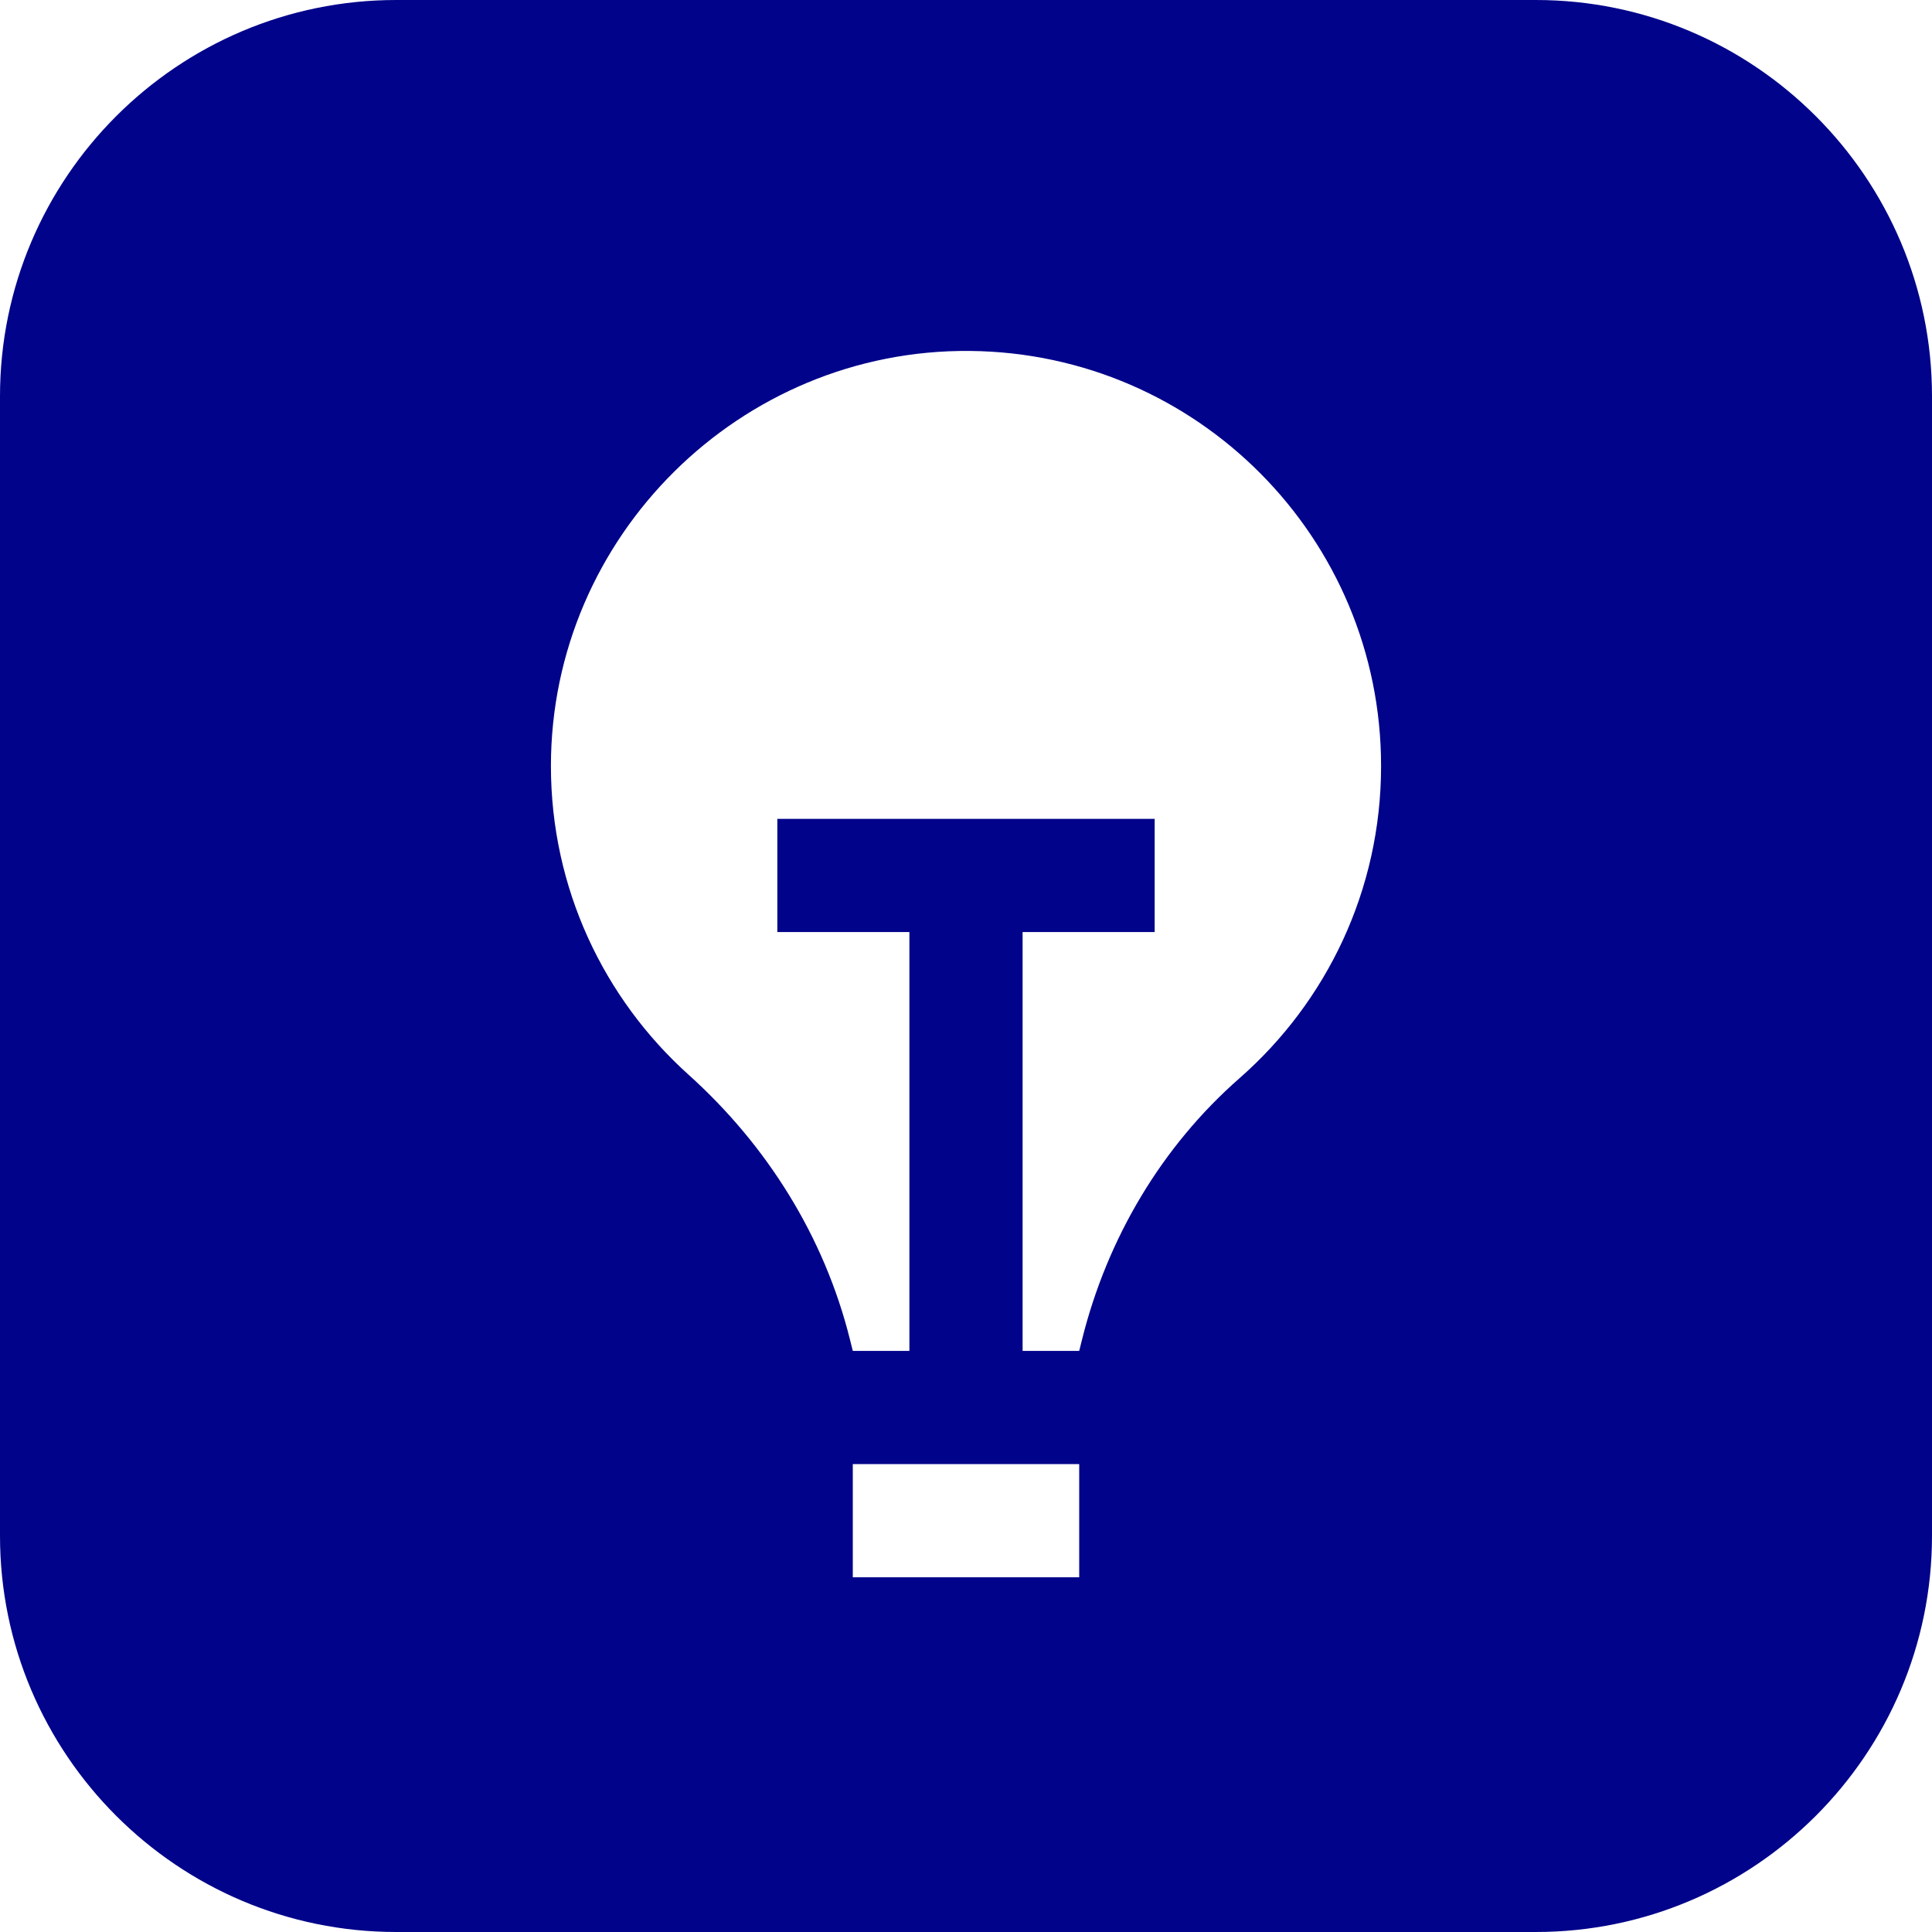
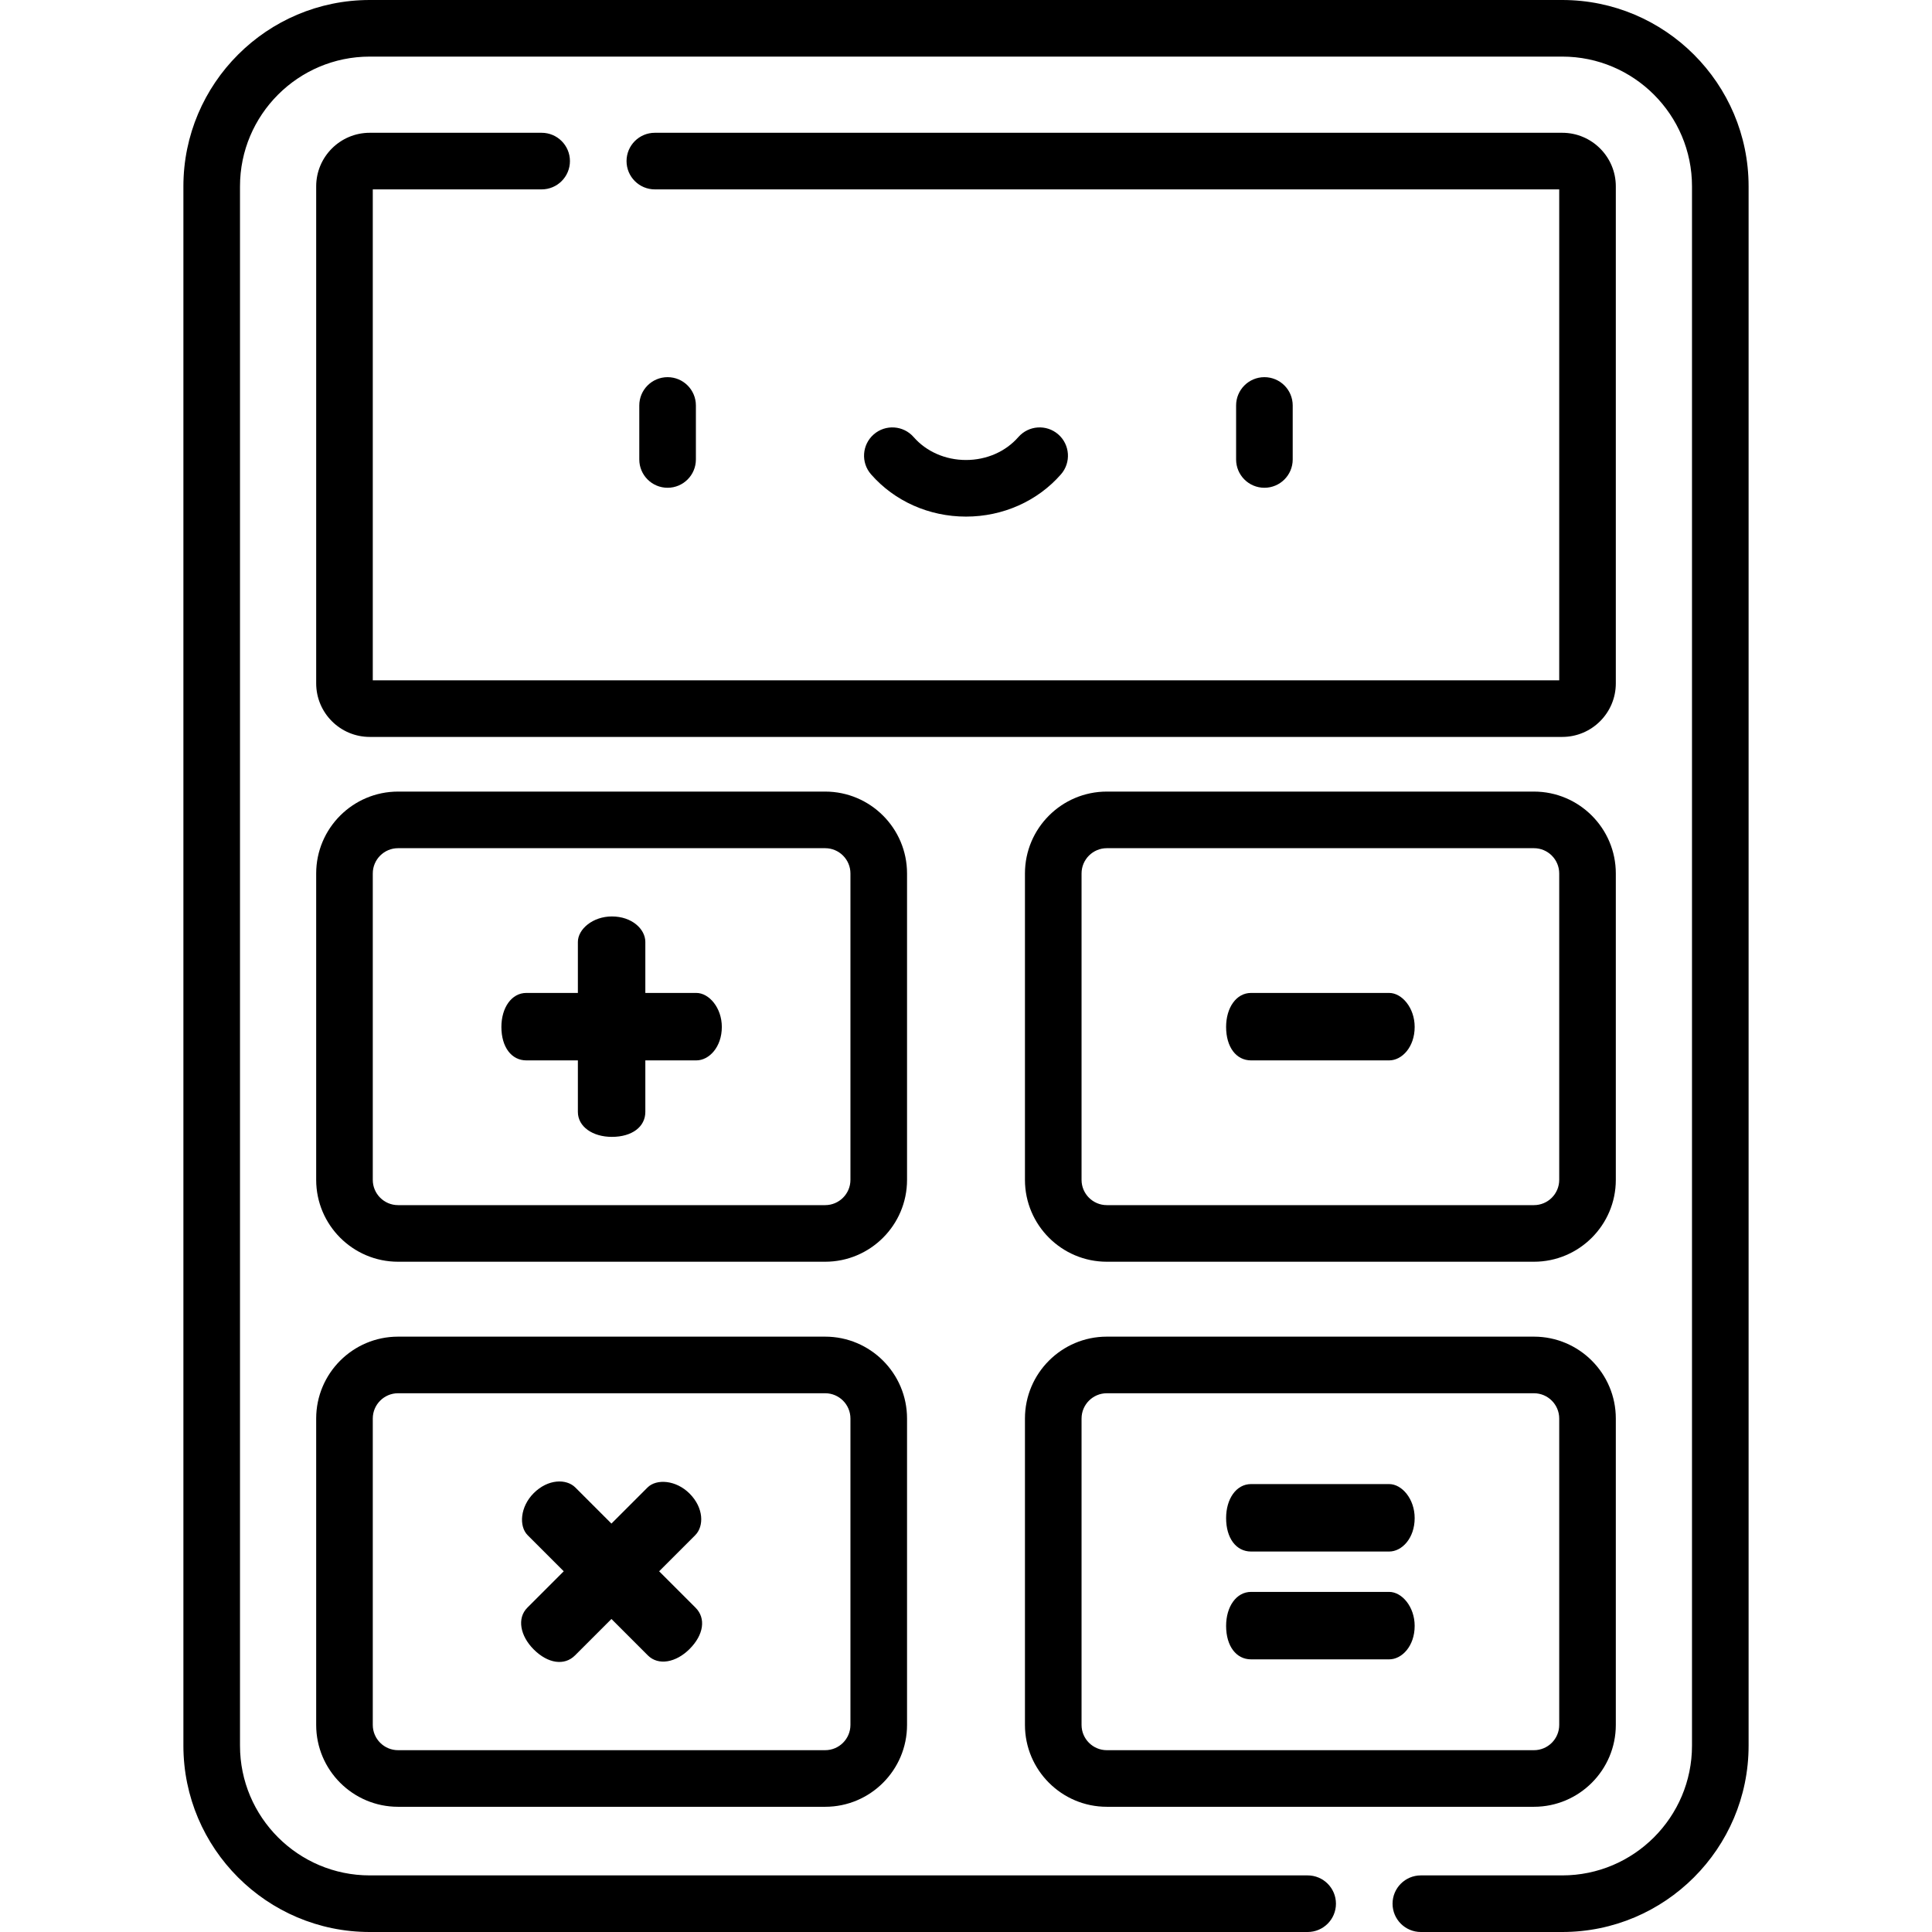
- <svg xmlns="http://www.w3.org/2000/svg" viewBox="0 0 512 512">
-   <path fill="#01038a" d="M407,0H105C47.103,0,0,47.103,0,105v302c0,57.897,47.103,105,105,105h302c57.897,0,105-47.103,105-105V105    C512,47.103,464.897,0,407,0z M286,418h-60v-30h60V418z M328.491,285.73c-20.699,18.149-35.037,42.456-41.714,69.163L286,358h-15    V247h35v-30H206v30h35v111h-15l-0.777-3.106c-6.793-27.172-21.943-51.366-42.766-70.098C160.076,264.662,146,235.476,146,203    c0-60.875,50.195-110.574,111.068-109.995C317.327,93.578,366,142.604,366,203C366,235.981,351.483,265.57,328.491,285.73z" />
+ <svg xmlns="http://www.w3.org/2000/svg" version="1.1" id="Capa_1" x="0px" y="0px" viewBox="0 0 511.999 511.999" style="enable-background:new 0 0 511.999 511.999;" xml:space="preserve">
+   <g>
+     <g>
+       <path d="M414.014,0H97.984c-27.23,0-49.382,22.153-49.382,49.382v413.235c0,27.229,22.153,49.382,49.382,49.382H346.54    c4.142,0,7.5-3.358,7.5-7.5c0-4.142-3.358-7.5-7.5-7.5H97.984c-18.958,0-34.382-15.424-34.382-34.382V49.382    C63.602,30.424,79.025,15,97.984,15h316.03c18.958,0,34.382,15.424,34.382,34.382v413.235c0,18.958-15.424,34.382-34.382,34.382    H376.54c-4.142,0-7.5,3.358-7.5,7.5c0,4.142,3.358,7.5,7.5,7.5h37.474c27.229,0,49.382-22.153,49.382-49.382V49.382    C463.396,22.153,441.244,0,414.014,0z" />
+     </g>
+   </g>
+   <g>
+     <g>
+       <path d="M414.016,35.189H173.54c-4.142,0-7.5,3.358-7.5,7.5c0,4.142,3.358,7.5,7.5,7.5h239.667v130.103H98.791V50.189h44.749    c4.142,0,7.5-3.358,7.5-7.5c0-4.142-3.358-7.5-7.5-7.5H97.984c-7.826,0-14.192,6.367-14.192,14.193V181.1    c0,7.826,6.367,14.192,14.192,14.192h316.03c7.826,0,14.193-6.366,14.193-14.192V49.382    C428.207,41.556,421.84,35.189,414.016,35.189z" />
+     </g>
+   </g>
+   <g>
+     <g>
+       <path d="M406.513,209.779H293.317c-11.962,0-21.694,9.732-21.694,21.694v81.204c0,11.962,9.732,21.694,21.694,21.694h113.196    c11.962,0,21.694-9.732,21.694-21.694v-81.204C428.207,219.511,418.475,209.779,406.513,209.779z M413.207,312.677    c0,3.691-3.003,6.694-6.694,6.694H293.317c-3.691,0-6.694-3.003-6.694-6.694v-81.204c0-3.691,3.003-6.694,6.694-6.694h113.196    c3.691,0,6.694,3.003,6.694,6.694V312.677z" />
+     </g>
+   </g>
+   <g>
+     <g>
+       <path d="M240.374,231.473c0-11.962-9.732-21.694-21.694-21.694H105.485c-11.962,0-21.694,9.732-21.694,21.694v81.204    c0,11.962,9.732,21.694,21.694,21.694h113.196c11.962,0,21.694-9.732,21.694-21.694v-81.204H240.374z M225.375,312.677h-0.001    c0,3.691-3.003,6.694-6.694,6.694H105.485c-3.691,0-6.694-3.003-6.694-6.694v-81.204c0-3.691,3.003-6.694,6.694-6.694h113.196    c3.691,0,6.694,3.003,6.694,6.694V312.677z" />
+     </g>
+   </g>
+   <g>
+     <g>
+       <path d="M406.513,354.224H293.317c-11.962,0-21.694,9.732-21.694,21.694v81.204c0.001,11.962,9.732,21.694,21.694,21.694h113.196    c11.962,0,21.694-9.732,21.694-21.694v-81.204C428.207,363.956,418.475,354.224,406.513,354.224z M413.208,457.123    c0,3.691-3.003,6.694-6.694,6.694H293.317c-3.691,0-6.694-3.003-6.694-6.694v-81.204h0.001c0-3.691,3.003-6.694,6.694-6.694    h113.196c3.691,0,6.694,3.003,6.694,6.694V457.123z" />
+     </g>
+   </g>
+   <g>
+     <g>
+       <path d="M218.68,354.225H105.485c-11.962,0-21.694,9.732-21.694,21.694v81.204c0,11.962,9.732,21.694,21.694,21.694h113.196    c11.962,0,21.694-9.732,21.694-21.694v-81.204C240.374,363.957,230.642,354.225,218.68,354.225z M225.375,457.122h-0.001    c0,3.691-3.003,6.694-6.694,6.694H105.485c-3.691,0-6.694-3.003-6.694-6.694v-81.204c0-3.691,3.003-6.694,6.694-6.694h113.196    c3.691,0,6.694,3.003,6.694,6.694V457.122z" />
+     </g>
+   </g>
+   <g>
+     <g>
+       <path d="M176.918,99.952c-4.142,0-7.5,3.357-7.5,7.5v14.312c0,4.142,3.358,7.5,7.5,7.5c4.142,0,7.5-3.358,7.5-7.5v-14.312    C184.418,103.309,181.06,99.952,176.918,99.952z" />
+     </g>
+   </g>
+   <g>
+     <g>
+       <path d="M335.08,99.952c-4.142,0-7.5,3.357-7.5,7.5v14.312c0,4.142,3.358,7.5,7.5,7.5c4.142,0,7.5-3.358,7.5-7.5v-14.312    C342.58,103.309,339.222,99.952,335.08,99.952z" />
+     </g>
+   </g>
+   <g>
+     <g>
+       <path d="M280.453,115.121c-3.119-2.727-7.857-2.408-10.583,0.71c-3.373,3.859-8.429,6.072-13.871,6.072    c-5.443,0-10.499-2.213-13.871-6.071c-2.726-3.119-7.464-3.437-10.583-0.711c-3.119,2.727-3.437,7.464-0.711,10.583    c6.221,7.118,15.394,11.2,25.165,11.2s18.943-4.082,25.165-11.2C283.891,122.586,283.572,117.848,280.453,115.121z" />
+     </g>
+   </g>
+   <g>
+     <g>
+       <path d="M184.533,263.137H171.02v-13.513c0-3.377-3.519-6.756-8.868-6.756c-5.067,0-9.008,3.378-9.008,6.756v13.513H139.49    c-3.941,0-6.616,3.941-6.616,9.009c0,5.349,2.674,8.868,6.616,8.868h13.654v13.653c0,3.941,3.941,6.616,9.008,6.616    c5.349,0,8.868-2.675,8.868-6.616v-13.653h13.513c3.378,0,6.757-3.519,6.757-8.868    C191.29,267.078,187.912,263.137,184.533,263.137z" />
+     </g>
+   </g>
+   <g>
+     <g>
+       <path d="M184.332,426.06l-9.656-9.654l9.555-9.555c2.389-2.389,2.289-7.266-1.493-11.049c-3.583-3.583-8.759-3.981-11.147-1.592    l-9.555,9.555l-9.555-9.555c-2.389-2.388-7.266-2.289-11.047,1.493c-3.583,3.583-3.981,8.759-1.593,11.147l9.556,9.555    l-9.655,9.655c-2.787,2.787-1.891,7.465,1.692,11.048c3.782,3.782,8.162,4.38,10.949,1.593l9.655-9.655l9.654,9.654    c2.787,2.787,7.465,1.891,11.048-1.692C186.522,433.226,187.119,428.846,184.332,426.06z" />
+     </g>
+   </g>
+   <g>
+     <g>
+       <path d="M368.143,263.137h-36.597c-3.941,0-6.616,3.941-6.616,9.009c0,5.349,2.675,8.868,6.616,8.868h36.597    c3.379,0,6.757-3.519,6.757-8.868C374.9,267.078,371.522,263.137,368.143,263.137z" />
+     </g>
+   </g>
+   <g>
+     <g>
+       <path d="M368.144,421.868h-36.597c-3.941,0-6.616,3.942-6.616,9.009c0,5.35,2.675,8.868,6.616,8.868h36.597    c3.379,0,6.756-3.519,6.756-8.868C374.901,425.811,371.523,421.868,368.144,421.868z" />
+     </g>
+   </g>
+   <g>
+     <g>
+       <path d="M368.144,393.295h-36.597c-3.941,0-6.616,3.941-6.616,9.009c0,5.348,2.675,8.867,6.616,8.867h36.597    c3.379,0,6.756-3.519,6.756-8.867C374.901,397.237,371.523,393.295,368.144,393.295z" />
+     </g>
+   </g>
+   <g>
+ </g>
+   <g>
+ </g>
+   <g>
+ </g>
+   <g>
+ </g>
+   <g>
+ </g>
+   <g>
+ </g>
+   <g>
+ </g>
+   <g>
+ </g>
+   <g>
+ </g>
+   <g>
+ </g>
+   <g>
+ </g>
+   <g>
+ </g>
+   <g>
+ </g>
+   <g>
+ </g>
+   <g>
+ </g>
</svg>
